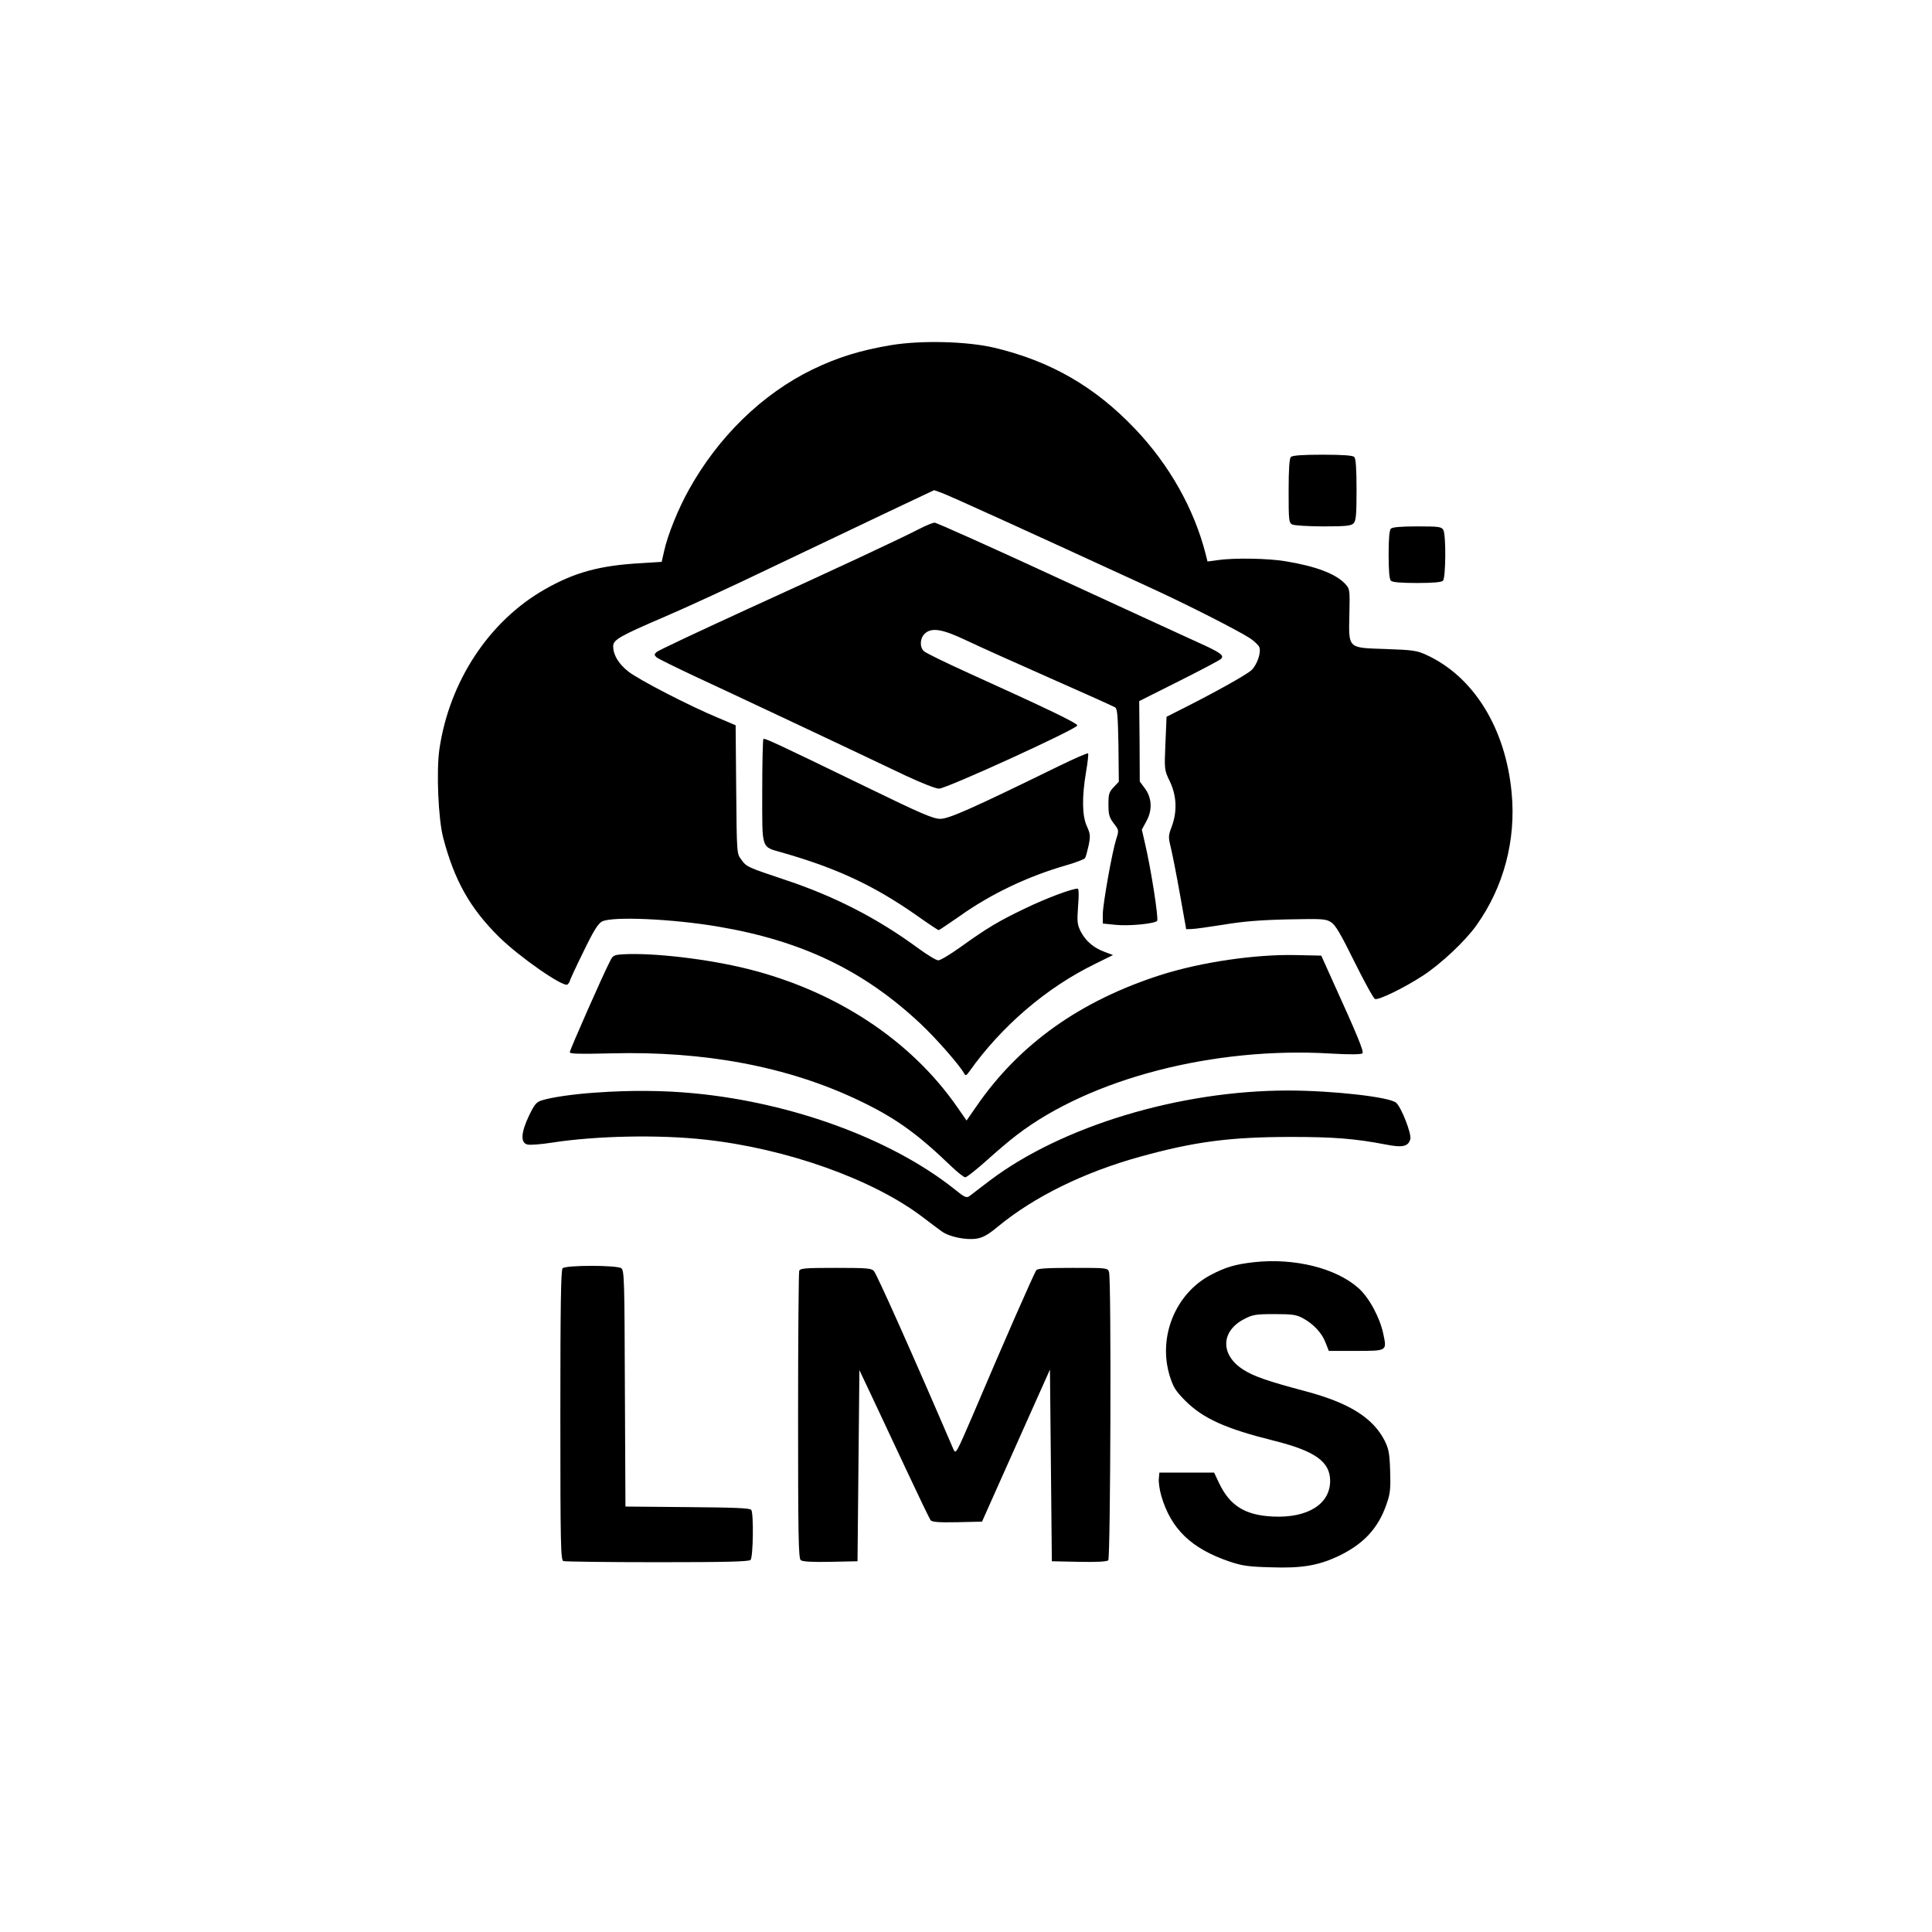
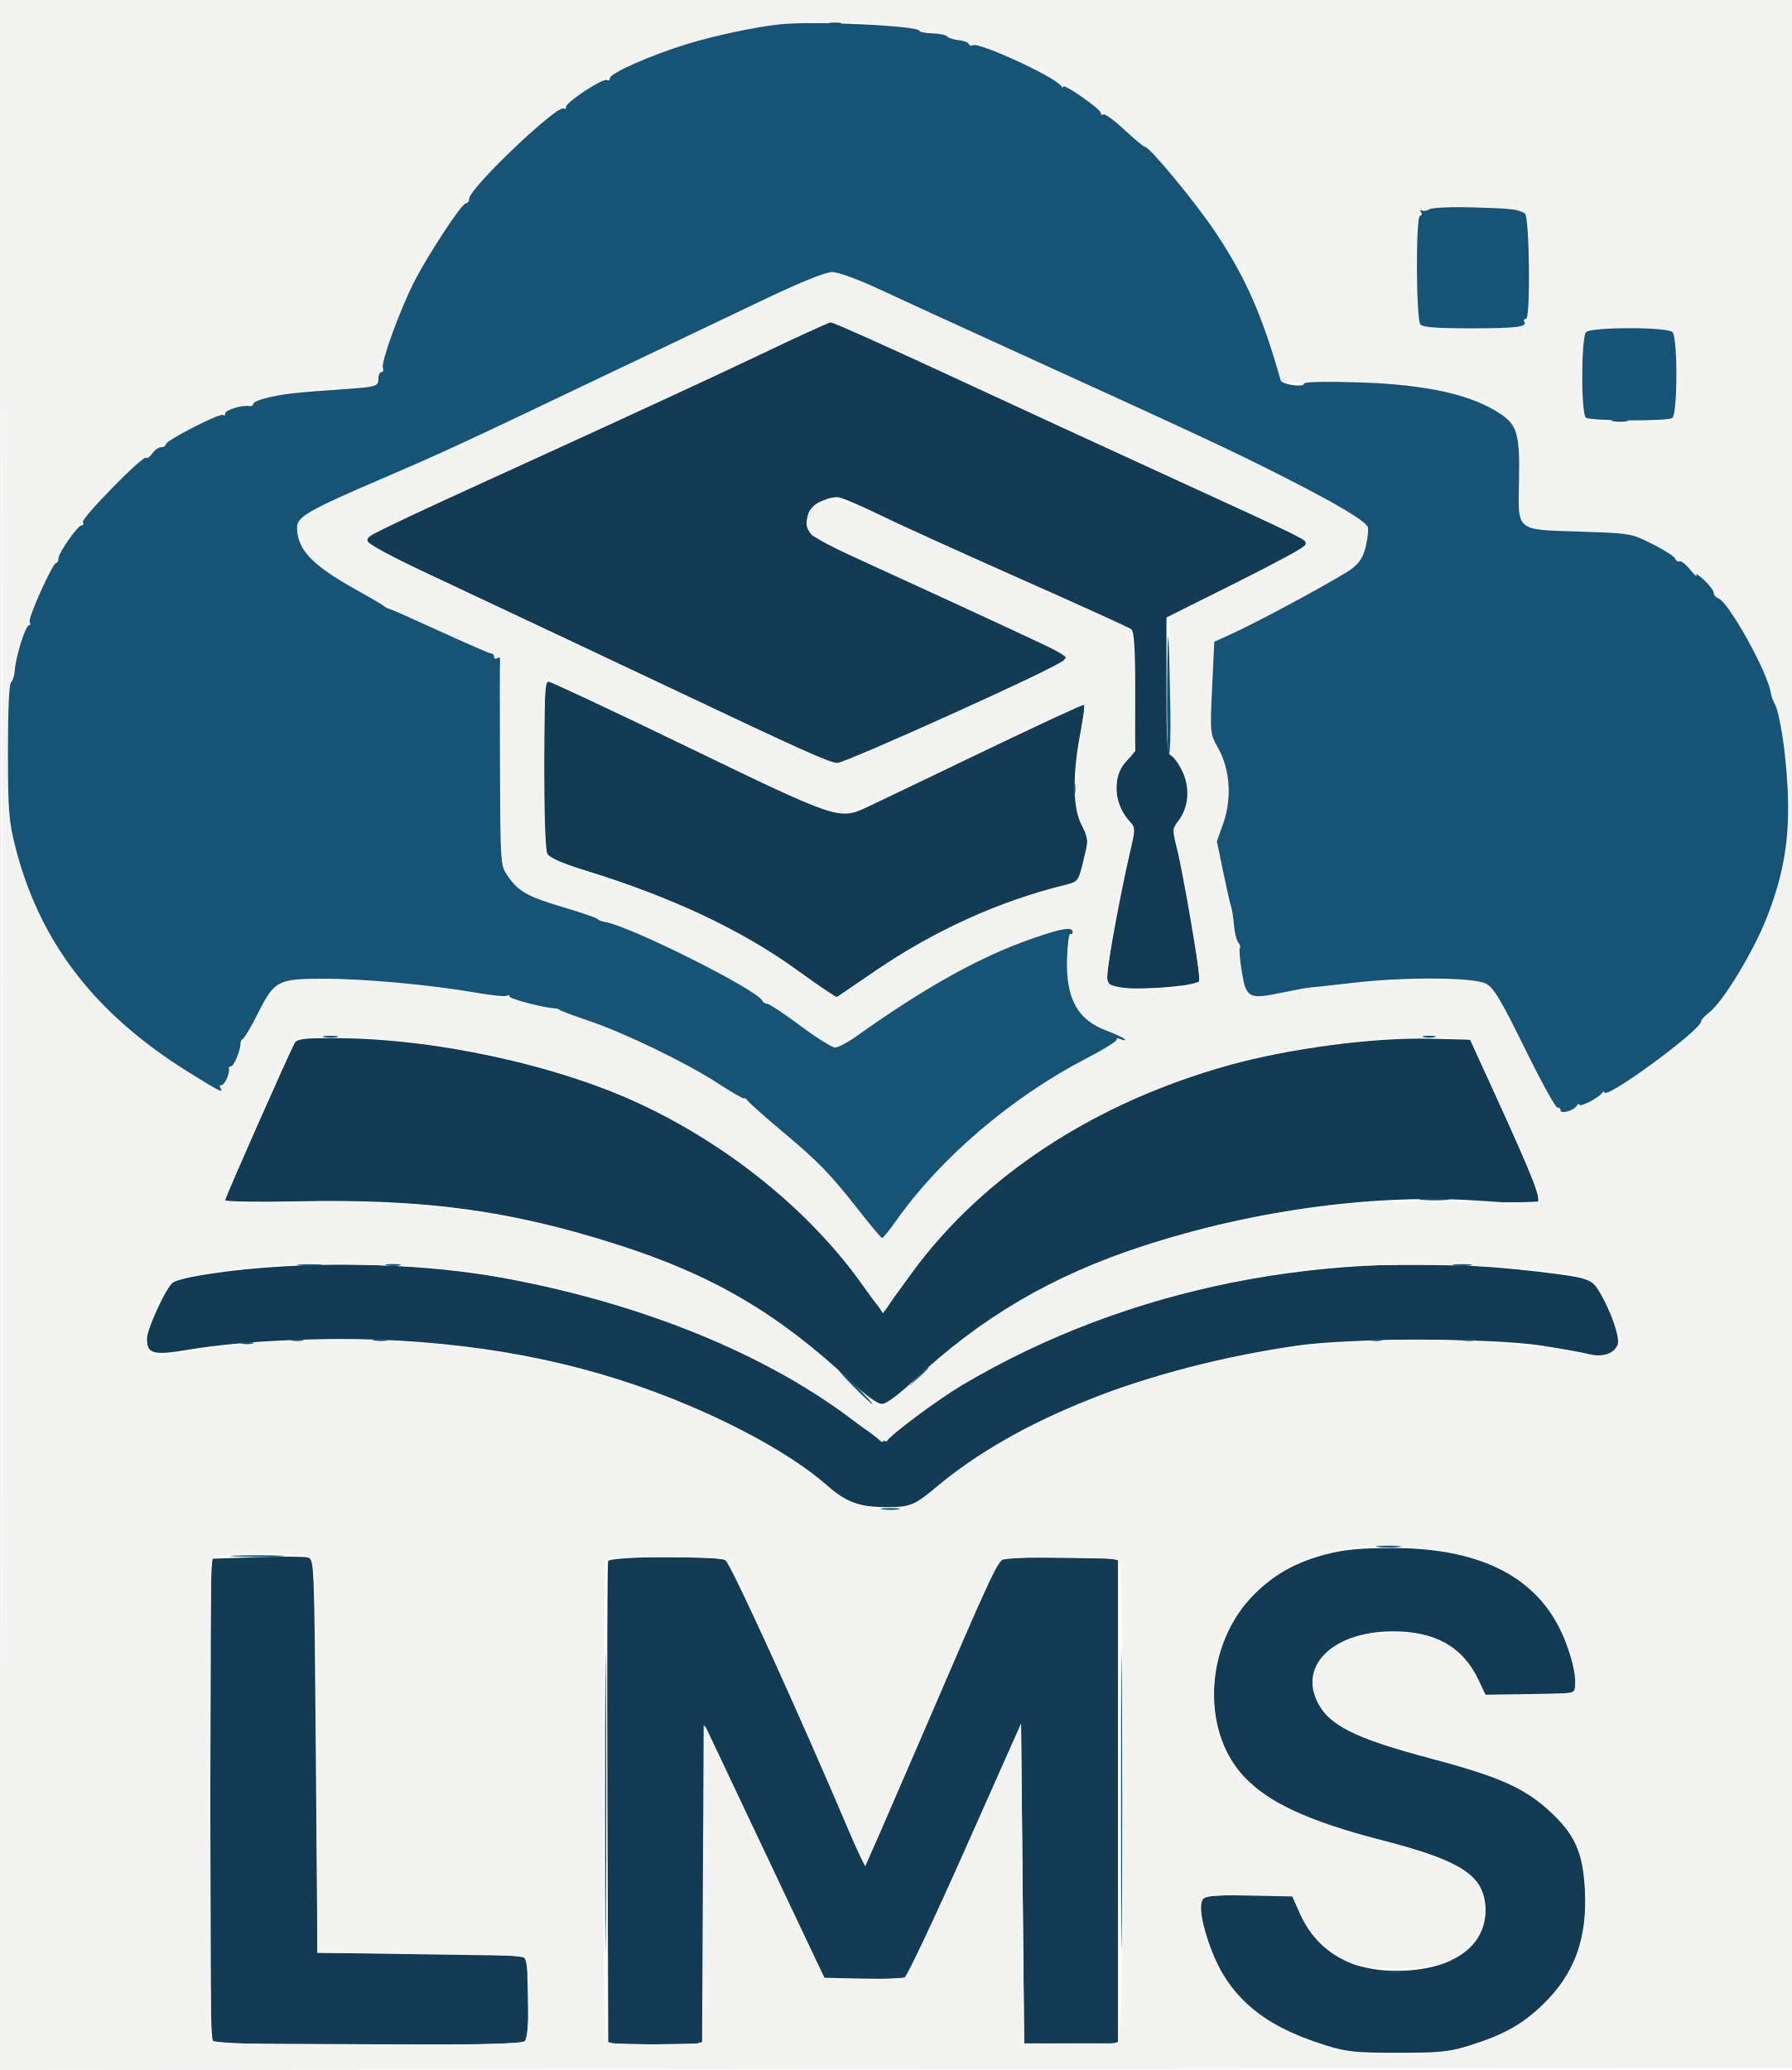
- <svg xmlns="http://www.w3.org/2000/svg" version="1.0" width="256pt" height="256pt" viewBox="0 0 1024 1024" preserveAspectRatio="xMidYMid meet">
-   <g transform="translate(0,1024) scale(0.1,-0.1)" fill="#000000" stroke="none">
-     <path d="M4725 8411 c-163 -27 -286 -65 -420 -130 -266 -130 -498 -356 -654 -637 -56 -100 -113 -241 -131 -325 l-13 -57 -111 -7 c-217 -12 -352 -49 -509 -139 -295 -168 -505 -487 -558 -846 -17 -117 -6 -372 20 -470 59 -226 142 -374 297 -527 109 -107 341 -268 362 -251 6 6 12 14 12 18 0 5 32 74 72 155 54 112 78 150 99 161 55 28 371 14 614 -27 445 -75 774 -233 1075 -516 82 -77 203 -215 230 -262 8 -14 11 -13 27 9 171 241 409 445 665 570 l97 48 -45 17 c-59 22 -100 58 -126 108 -18 36 -20 51 -14 134 5 57 4 93 -2 93 -31 0 -165 -50 -277 -104 -142 -68 -201 -103 -346 -207 -53 -38 -105 -69 -116 -69 -11 0 -60 30 -109 66 -211 155 -437 272 -698 359 -206 69 -209 70 -237 109 -24 31 -24 32 -27 372 l-3 340 -92 39 c-152 63 -423 203 -477 246 -52 41 -80 88 -80 134 0 34 35 54 275 157 110 47 360 162 555 256 195 93 471 224 613 292 l258 122 42 -15 c36 -13 409 -182 1087 -494 208 -95 483 -235 547 -277 23 -16 45 -37 48 -47 10 -30 -13 -93 -42 -121 -27 -25 -194 -118 -369 -206 l-81 -41 -6 -141 c-6 -140 -6 -141 24 -203 36 -76 39 -160 9 -239 -18 -48 -18 -55 -4 -112 8 -34 30 -144 48 -246 l33 -185 29 1 c16 0 92 11 169 23 99 17 198 25 340 28 184 4 202 3 230 -15 23 -14 52 -64 124 -210 52 -105 101 -194 109 -197 19 -7 156 60 254 124 94 61 225 184 283 266 145 203 211 452 187 703 -32 342 -201 615 -450 730 -52 24 -72 27 -215 32 -206 7 -199 -1 -195 186 3 129 2 133 -22 159 -50 54 -157 94 -315 120 -95 16 -274 19 -363 6 l-52 -7 -10 40 c-61 239 -192 472 -374 663 -213 224 -448 359 -746 430 -145 34 -386 40 -545 14z" />
-     <path d="M6842 7818 c-8 -8 -12 -63 -12 -180 0 -155 1 -168 19 -178 11 -5 84 -10 165 -10 118 0 147 3 160 16 13 13 16 44 16 178 0 113 -4 166 -12 174 -8 8 -60 12 -168 12 -108 0 -160 -4 -168 -12z" />
-     <path d="M4875 7438 c-106 -55 -445 -213 -919 -429 -253 -116 -468 -217 -476 -225 -13 -12 -13 -16 0 -28 8 -7 103 -54 210 -104 179 -83 758 -355 1110 -523 84 -39 159 -69 177 -69 39 0 733 317 733 335 0 12 -153 86 -575 277 -121 55 -228 107 -237 116 -24 20 -23 67 2 92 36 36 93 27 221 -34 63 -30 263 -120 444 -200 182 -80 337 -150 345 -155 12 -7 15 -42 18 -201 l2 -193 -27 -29 c-25 -26 -28 -37 -28 -92 0 -53 4 -68 28 -100 28 -36 28 -37 13 -84 -22 -70 -70 -340 -71 -397 l0 -50 70 -7 c71 -7 203 6 218 21 9 9 -32 273 -63 405 l-18 79 25 46 c32 59 28 124 -10 174 l-26 35 -1 213 -2 213 211 106 c116 58 216 111 223 118 18 18 -2 33 -122 87 -58 26 -392 180 -742 341 -350 162 -645 294 -655 294 -10 -1 -45 -15 -78 -32z" />
-     <path d="M7372 7438 c-8 -8 -12 -53 -12 -138 0 -85 4 -130 12 -138 8 -8 53 -12 138 -12 85 0 130 4 138 12 15 15 17 241 2 269 -10 17 -22 19 -138 19 -86 0 -132 -4 -140 -12z" />
-     <path d="M4046 6323 c-3 -4 -6 -129 -6 -278 0 -315 -8 -291 110 -325 289 -83 484 -175 707 -331 62 -44 115 -79 118 -79 3 0 53 34 111 74 167 119 363 212 569 271 49 14 92 31 96 37 4 6 12 36 19 67 10 50 9 61 -9 101 -26 56 -27 155 -5 287 9 52 14 97 11 100 -3 3 -72 -27 -154 -67 -456 -223 -583 -280 -629 -280 -38 0 -101 27 -397 171 -480 233 -534 258 -541 252z" />
-     <path d="M3302 5182 c-47 -3 -54 -6 -68 -35 -35 -66 -214 -472 -214 -484 0 -9 52 -10 218 -6 497 13 936 -70 1309 -247 194 -92 310 -174 492 -349 35 -34 70 -61 77 -61 8 0 58 40 112 88 53 48 126 110 162 137 391 299 1044 468 1663 431 101 -6 162 -5 168 1 9 9 -23 88 -164 398 l-54 120 -139 3 c-214 4 -492 -37 -704 -103 -432 -137 -758 -368 -987 -702 l-50 -72 -50 72 c-245 353 -641 614 -1108 731 -212 53 -501 87 -663 78z" />
-     <path d="M3157 4449 c-119 -8 -234 -25 -285 -41 -29 -9 -39 -21 -68 -81 -43 -90 -46 -144 -9 -153 14 -4 74 1 132 10 232 36 564 43 808 16 434 -47 894 -211 1158 -413 38 -29 82 -62 99 -74 38 -28 128 -47 184 -38 33 5 60 20 111 62 193 160 459 290 755 372 289 80 477 105 803 105 225 0 337 -9 499 -40 89 -18 121 -11 131 29 7 28 -47 167 -75 192 -34 31 -339 65 -574 65 -574 0 -1199 -189 -1581 -478 -48 -37 -96 -73 -106 -81 -16 -12 -26 -8 -81 37 -334 265 -857 457 -1377 507 -163 16 -344 17 -524 4z" />
-     <path d="M6645 3550 c-97 -11 -149 -26 -227 -67 -187 -98 -281 -327 -219 -533 20 -64 31 -81 84 -135 95 -94 213 -147 465 -210 222 -55 302 -112 302 -214 0 -123 -119 -198 -304 -189 -146 7 -227 57 -284 176 l-27 57 -145 0 -145 0 -3 -33 c-2 -18 4 -58 13 -90 51 -175 158 -279 360 -348 68 -23 101 -28 220 -31 162 -6 250 9 354 57 138 65 217 150 261 281 19 54 21 81 18 174 -3 95 -8 117 -30 161 -63 121 -189 199 -418 260 -196 52 -276 79 -331 115 -122 78 -119 204 6 268 44 23 61 26 160 26 94 0 116 -3 151 -22 55 -30 101 -78 120 -130 l17 -43 144 0 c166 0 164 -1 145 89 -18 87 -75 193 -131 243 -119 107 -342 162 -556 138z" />
-     <path d="M2982 3518 c-9 -9 -12 -196 -12 -779 0 -690 2 -767 16 -773 9 -3 233 -6 498 -6 362 0 485 3 494 12 14 14 17 245 4 265 -6 10 -89 13 -338 15 l-329 3 -3 625 c-2 573 -3 626 -19 638 -23 17 -294 17 -311 0z" />
-     <path d="M4236 3504 c-3 -9 -6 -354 -6 -769 0 -629 2 -754 14 -764 9 -8 60 -11 157 -9 l144 3 5 507 5 506 62 -131 c34 -73 117 -249 184 -392 67 -143 126 -266 132 -273 7 -9 44 -12 141 -10 l131 3 65 146 c36 80 117 261 180 403 l115 257 5 -508 5 -508 144 -3 c92 -2 148 1 155 8 12 12 17 1492 4 1528 -7 22 -10 22 -192 22 -135 0 -186 -3 -193 -12 -11 -13 -175 -387 -338 -771 -85 -197 -89 -206 -101 -180 -216 503 -406 928 -422 946 -13 15 -37 17 -202 17 -162 0 -189 -2 -194 -16z" />
-   </g>
+ <svg xmlns="http://www.w3.org/2000/svg" width="573" height="662" viewBox="0 0 573 662" version="1.1">
+   <path d="M 265.250 7.689 C 266.212 7.941, 267.788 7.941, 268.750 7.689 C 269.712 7.438, 268.925 7.232, 267 7.232 C 265.075 7.232, 264.288 7.438, 265.250 7.689 M 243.500 113.206 C 231.950 118.737, 200.450 133.318, 173.500 145.610 C 115.904 171.878, 117.500 171.099, 117.500 172.954 C 117.500 173.856, 124.674 177.771, 136.500 183.324 C 159.884 194.303, 203.029 214.636, 216.500 221.025 C 255.830 239.681, 265.463 244, 267.738 244 C 270.416 244, 337.398 213.742, 339.940 211.384 C 340.733 210.649, 341.183 209.856, 340.940 209.621 C 340.470 209.165, 309.857 194.951, 278.232 180.505 C 257.750 171.149, 256.912 170.469, 258.427 164.434 C 259.082 161.826, 263.967 159, 267.820 159 C 268.856 159, 274.608 161.405, 280.602 164.344 C 286.596 167.283, 307.025 176.570, 326 184.982 C 344.975 193.393, 361.063 200.718, 361.750 201.260 C 362.673 201.987, 363 207.288, 363 221.500 C 363 237.756, 362.756 240.958, 361.434 242.055 C 355.636 246.867, 355.528 256.407, 361.200 262.645 C 363.135 264.772, 363.134 264.862, 361.095 273.645 C 358.314 285.626, 354 309.089, 354 312.235 C 354 313.714, 354.715 315.060, 355.700 315.438 C 359.742 316.990, 381.670 315.663, 383.582 313.752 C 384.139 313.195, 378.386 279.449, 376.359 271.378 C 374.833 265.302, 374.849 265.008, 376.840 262.477 C 380.127 258.298, 380.620 251.911, 378.062 246.628 C 376.877 244.181, 375.254 241.928, 374.454 241.621 C 373.244 241.156, 373 237.413, 373 219.271 L 373 197.479 395.500 186.243 C 407.875 180.062, 418 174.564, 418 174.023 C 418 172.711, 416.043 171.752, 375.500 153.199 C 356.250 144.389, 323.923 129.491, 303.663 120.091 C 283.402 110.691, 266.302 103.034, 265.663 103.075 C 265.023 103.116, 255.050 107.675, 243.500 113.206 M 515.750 134.706 C 516.987 134.944, 519.013 134.944, 520.250 134.706 C 521.487 134.467, 520.475 134.272, 518 134.272 C 515.525 134.272, 514.513 134.467, 515.750 134.706 M 174 244.566 C 174 260.713, 174.400 271.879, 175.020 273.038 C 175.714 274.334, 179.791 276.103, 187.770 278.568 C 214.675 286.882, 237.029 297.389, 254.309 309.843 C 258.625 312.954, 263.368 316.268, 264.848 317.207 L 267.538 318.915 280.019 310.404 C 298.935 297.506, 319.653 288.139, 340.645 282.995 C 344.756 281.988, 344.803 281.923, 346.474 275.106 C 348.144 268.292, 348.139 268.193, 345.871 263.866 C 343.048 258.479, 342.890 248.038, 345.428 234.637 C 346.352 229.762, 346.926 225.593, 346.705 225.371 C 346.483 225.150, 331.497 232.094, 313.401 240.801 C 295.306 249.509, 278.857 257.391, 276.849 258.317 C 268.391 262.216, 267.319 261.850, 220.119 239 C 196.261 227.450, 176.124 218, 175.370 218 C 174.244 218, 174 222.735, 174 244.566 M 94.140 333.750 C 92.050 337.683, 72 383.022, 72 383.817 C 72 384.290, 82.333 384.463, 94.961 384.203 C 135.880 383.360, 163.101 387.042, 197.633 398.090 C 227.926 407.781, 248.886 420.091, 272.144 441.849 C 276.866 446.266, 280.636 449, 282.005 449 C 283.390 449, 287.249 446.152, 292.295 441.404 C 313.585 421.377, 336.510 407.925, 365.373 398.524 C 401.384 386.794, 440.564 381.595, 474.213 384.082 C 482.855 384.720, 490.604 384.982, 491.432 384.664 C 493.158 384.002, 490.643 377.510, 477.617 349 L 470.079 332.500 457.289 332.188 C 439.155 331.746, 412.328 335.280, 393 340.655 C 350.205 352.557, 314.563 375.837, 291.832 406.733 C 287.799 412.214, 284.031 417.507, 283.457 418.495 C 282.556 420.046, 281.479 418.971, 275.545 410.600 C 259.207 387.552, 233.307 366.476, 205 353.194 C 177.901 340.480, 138.625 332.005, 106.785 332.001 C 96.649 332, 94.945 332.236, 94.140 333.750 M 91 404.972 C 74.822 405.843, 57.401 408.424, 55.157 410.282 C 52.930 412.125, 47 425.079, 47 428.099 C 47 433.022, 48.952 433.541, 60.311 431.640 C 78.172 428.650, 105.530 427.481, 127.744 428.758 C 164.552 430.875, 196.548 438.508, 227 452.436 C 242.587 459.565, 256.033 467.661, 264.257 474.866 C 270.740 480.546, 274.691 481.986, 283.816 481.994 C 290.970 482.001, 292.503 481.366, 299.500 475.495 C 325.651 453.556, 367.014 437.336, 414.572 430.372 C 431.742 427.857, 476.882 427.840, 493 430.342 C 499.325 431.324, 506.150 432.556, 508.167 433.080 C 512.544 434.217, 516.568 432.760, 517.354 429.753 C 517.936 427.528, 515.191 419.607, 511.744 413.569 C 509.090 408.920, 508.203 408.621, 491.089 406.600 C 425.064 398.805, 360.812 411.522, 307.829 442.871 C 299.962 447.526, 284.917 458.708, 283.554 460.912 C 283.202 461.482, 278.451 458.522, 272.703 454.154 C 245.233 433.278, 206.488 417.361, 163 409.086 C 141.582 405.011, 116.692 403.589, 91 404.972 M 424.191 497.025 C 414.535 499.555, 407.661 503.354, 401.209 509.726 C 385.514 525.227, 383.735 552.632, 397.438 567.800 C 405.125 576.308, 418.266 582.426, 441.959 588.527 C 467.952 595.220, 475 600.024, 475 611.049 C 475 622.552, 464.365 629.991, 447.500 630.285 C 432.044 630.554, 421.064 624.181, 415.568 611.750 L 413.025 606 400.094 606 C 392.982 606, 386.452 606.273, 385.582 606.607 C 383.285 607.488, 383.591 612.598, 386.445 621.034 C 392.238 638.159, 402.857 647.522, 424 654.149 C 430.521 656.193, 433.523 656.500, 447 656.500 C 460.474 656.500, 463.477 656.193, 469.975 654.153 C 480.716 650.780, 486.613 647.511, 493.078 641.344 C 503.398 631.501, 507.611 620.154, 506.801 604.386 C 506.188 592.451, 503.640 586.734, 495.622 579.310 C 487.553 571.837, 479.397 568.198, 457.982 562.514 C 432.668 555.796, 424.487 551.616, 420.935 543.586 C 415.802 531.983, 426.926 521.875, 445 521.719 C 458.832 521.599, 467.776 526.610, 472.797 537.292 L 475.010 542 488.255 541.985 C 495.540 541.976, 502.148 541.559, 502.940 541.058 C 505.040 539.730, 502.901 529.272, 498.845 521.033 C 490.244 503.562, 472.223 494.938, 444.560 495.055 C 435.051 495.095, 429.512 495.631, 424.191 497.025 M 82 498 L 67.500 498.500 67.244 574.890 C 67.057 630.493, 67.295 651.650, 68.116 652.640 C 69.672 654.515, 165.931 654.669, 167.800 652.800 C 169.573 651.027, 169.454 627.621, 167.664 626.137 C 166.763 625.388, 155.799 624.942, 133.914 624.764 L 101.500 624.500 101 561.614 C 100.509 499.821, 100.465 498.718, 98.500 498.114 C 97.400 497.776, 89.975 497.725, 82 498 M 194.460 499.250 C 194.198 499.938, 194.099 534.925, 194.241 577 L 194.500 653.500 207.500 653.788 C 214.650 653.947, 221.508 653.827, 222.741 653.522 L 224.982 652.966 225.241 602.462 L 225.500 551.957 237.451 577.229 C 244.023 591.128, 252.655 609.362, 256.631 617.750 L 263.861 633 275.849 633 C 282.442 633, 288.457 632.762, 289.215 632.471 C 289.973 632.180, 298.673 613.776, 308.547 591.574 L 326.500 551.205 327 602.353 L 327.500 653.500 342.500 653.500 L 357.500 653.500 357.500 576 L 357.500 498.500 340.500 498.215 C 331.150 498.058, 322.556 498.162, 321.402 498.446 C 319.014 499.033, 318.274 500.619, 293.426 558.349 C 284.467 579.165, 276.950 596.383, 276.724 596.610 C 276.497 596.837, 274.163 591.955, 271.538 585.761 C 255.578 548.110, 233.562 499.836, 231.958 498.978 C 229.116 497.457, 195.050 497.704, 194.460 499.250" stroke="none" fill="#143b54" fill-rule="evenodd" />
+   <path d="M 0 331.002 L 0 662.003 286.750 661.752 L 573.500 661.500 573.751 330.750 L 574.003 -0 287.001 -0 L 0 0 0 331.002 M 0.494 331.500 C 0.494 513.550, 0.609 587.876, 0.750 496.669 C 0.891 405.462, 0.891 256.512, 0.750 165.669 C 0.609 74.826, 0.494 149.450, 0.494 331.500 M 249.500 7.689 C 231.339 10.045, 211.799 15.719, 198.598 22.469 C 164.589 39.858, 135.667 74.250, 124.031 111.137 C 122.233 116.836, 120.605 122.063, 120.413 122.750 C 120.197 123.519, 118.223 124.016, 115.281 124.041 C 94.979 124.216, 79.854 127.612, 63.895 135.579 C 33.621 150.692, 12.948 178.372, 3.832 216 C 2.945 219.661, 2.507 228.186, 2.522 241.500 C 2.542 258.911, 2.837 262.661, 4.806 270.471 C 10.960 294.884, 23.972 315.145, 43.981 331.470 C 50.130 336.486, 69.944 349.420, 70.517 348.791 C 70.662 348.631, 74.128 341.507, 78.217 332.959 C 87.879 312.764, 87.580 313, 103.528 313 C 123.883 313, 150.734 316.374, 171.755 321.572 C 213.134 331.806, 252.336 357.180, 276.650 389.468 C 279.318 393.010, 281.749 395.929, 282.053 395.954 C 282.357 395.979, 284.433 393.413, 286.665 390.250 C 301.128 369.761, 324.211 350.285, 348.848 337.784 C 359.875 332.189, 360.116 331.996, 357.348 330.986 C 350.293 328.411, 348.816 327.555, 346.101 324.463 C 341.870 319.643, 340.645 314.982, 341.453 306.777 C 341.832 302.937, 342.383 299.166, 342.678 298.398 C 343.516 296.214, 340.096 296.675, 330.330 300.063 C 313.505 305.898, 296.104 315.561, 273.641 331.543 C 270.968 333.444, 267.988 335, 267.019 335 C 266.049 335, 261.349 332.087, 256.574 328.527 C 233.403 311.252, 205.156 297.326, 176.189 288.896 C 172.168 287.726, 167.539 285.642, 165.903 284.265 C 160.031 279.324, 160 279.108, 160 243.296 L 160 210.493 148.750 205.602 C 133.371 198.917, 109.511 186.639, 103.782 182.465 C 98.038 178.280, 95.984 175.299, 95.293 170.149 C 94.786 166.371, 94.934 166.123, 99.159 163.647 C 101.575 162.231, 111.865 157.497, 122.026 153.128 C 142.267 144.423, 146.154 142.622, 194.500 119.555 C 212.650 110.896, 235.445 100.028, 245.155 95.405 C 256.182 90.155, 264.042 87, 266.094 87 C 267.970 87, 274.334 89.311, 280.939 92.391 C 287.297 95.356, 305.550 103.730, 321.500 110.999 C 384.374 139.655, 393.095 143.721, 409.612 152.080 C 427.180 160.972, 436.624 166.578, 437.388 168.568 C 437.627 169.190, 437.373 171.804, 436.824 174.376 C 436.094 177.800, 434.934 179.766, 432.494 181.712 C 429.130 184.396, 402.840 198.657, 393.393 202.922 L 388.286 205.227 387.602 219.914 C 386.920 234.567, 386.924 234.613, 389.600 239.399 C 393.363 246.132, 393.954 255.405, 391.130 263.399 C 389.377 268.363, 389.216 269.970, 390.112 273.532 C 390.699 275.860, 392.848 286.930, 394.889 298.133 L 398.599 318.500 402.050 318.419 C 403.947 318.375, 411.800 317.329, 419.500 316.096 C 428.567 314.644, 440.209 313.657, 452.542 313.294 C 469.241 312.802, 471.989 312.943, 474.880 314.438 C 477.710 315.901, 479.501 318.845, 487.551 335.261 C 492.707 345.776, 497.682 354.802, 498.606 355.319 C 500.871 356.587, 518.733 347.552, 528.973 339.960 C 550.839 323.748, 566.073 299.724, 570.467 274.529 C 578.101 230.755, 555.805 182.699, 522.715 171.604 C 519.241 170.439, 514.136 170, 504.076 170 C 485.071 170, 485.420 170.307, 485.737 153.827 C 485.867 147.047, 485.511 140.085, 484.945 138.357 C 483.160 132.908, 474.894 128.586, 458 124.271 C 453.074 123.013, 446.442 122.579, 430.616 122.477 L 409.733 122.342 407.314 113.921 C 395.456 72.642, 362.548 35.427, 322.896 18.456 C 304.810 10.714, 285.375 6.921, 265 7.156 C 258.125 7.235, 251.150 7.475, 249.500 7.689 M 456.500 66.686 C 455.400 66.986, 454.169 67.742, 453.765 68.366 C 452.467 70.370, 452.861 102.461, 454.200 103.800 C 455.028 104.628, 460.117 105, 470.629 105 C 483.139 105, 486.138 104.720, 487.429 103.429 C 489.823 101.035, 489.752 69.870, 487.348 67.872 C 486.153 66.880, 481.935 66.450, 472.098 66.320 C 464.619 66.221, 457.600 66.386, 456.500 66.686 M 258.500 105.711 C 250.010 110.156, 217.617 125.273, 167.500 148.179 C 141.100 160.245, 118.841 170.766, 118.036 171.558 C 116.750 172.824, 116.750 173.169, 118.036 174.383 C 118.841 175.143, 136.825 183.876, 158 193.789 C 179.175 203.702, 211.800 219.089, 230.500 227.981 C 249.224 236.885, 265.848 244.191, 267.500 244.242 C 271.188 244.355, 341 212.334, 341 210.529 C 341 209.171, 326.594 202.158, 287.500 184.484 C 273.200 178.019, 260.712 172.046, 259.750 171.210 C 257.405 169.174, 257.533 164.467, 260 162 C 263.635 158.365, 269.234 159.306, 283.099 165.879 C 289.920 169.113, 309.900 178.118, 327.500 185.891 C 345.100 193.665, 360.175 200.405, 361 200.870 C 362.237 201.567, 362.548 205.095, 362.772 220.951 L 363.044 240.186 360.022 243.628 C 357.516 246.482, 357 247.928, 357 252.101 C 357 257.363, 357.989 260.112, 361.126 263.565 C 362.891 265.509, 362.911 265.937, 361.467 270.798 C 358.814 279.732, 353.266 312.398, 354.113 314.099 C 355.679 317.245, 380.185 317.178, 383.373 314.019 C 384.270 313.131, 379.139 280.943, 376.530 271.094 C 375.138 265.838, 375.170 265.566, 377.672 261.297 C 380.998 255.621, 380.604 248.792, 376.651 243.609 L 374 240.133 374.001 218.817 L 374.003 197.500 395.751 186.500 C 409.509 179.542, 417.500 174.950, 417.500 174.002 C 417.500 172.091, 419.215 172.937, 361.500 146.381 C 334.550 133.980, 302.327 119.147, 289.893 113.417 C 277.459 107.688, 266.434 103.021, 265.393 103.047 C 264.352 103.072, 261.250 104.271, 258.500 105.711 M 507.200 106.200 C 505.537 107.863, 505.537 132.137, 507.200 133.800 C 508.863 135.463, 533.137 135.463, 534.800 133.800 C 535.606 132.994, 536 128.467, 536 120 C 536 111.533, 535.606 107.006, 534.800 106.200 C 533.137 104.537, 508.863 104.537, 507.200 106.200 M 174.607 217.727 C 174.273 218.060, 174 230.564, 174 245.512 C 174 270.156, 174.163 272.830, 175.750 274.195 C 176.713 275.023, 184.194 277.826, 192.376 280.423 C 221.572 289.692, 238.880 298.495, 262.809 316.247 C 266.806 319.211, 267.286 319.337, 269.414 317.972 C 270.676 317.162, 276.612 313.171, 282.604 309.102 C 299.506 297.625, 324.899 286.340, 340.277 283.472 C 344.520 282.680, 345.214 281.721, 346.976 274.215 C 348.099 269.430, 348.017 268.467, 346.108 264.030 C 343.501 257.969, 343.359 249.438, 345.637 235.764 C 346.537 230.361, 346.989 225.655, 346.641 225.308 C 346.294 224.960, 334.409 230.336, 320.232 237.253 C 276.361 258.660, 272.485 260.304, 267.144 259.772 C 263.740 259.432, 252.225 254.306, 224 240.562 C 177.849 218.089, 175.384 216.950, 174.607 217.727 M 98.438 331.708 L 94.375 332.097 83.179 357.298 C 77.020 371.159, 71.986 383.057, 71.991 383.738 C 71.998 384.702, 76.698 384.838, 93.250 384.354 C 143.896 382.875, 189.059 391.647, 227.500 410.432 C 243.461 418.231, 254.939 426.314, 269.101 439.729 C 275.065 445.378, 280.693 450, 281.608 450 C 282.522 450, 287.073 446.513, 291.720 442.250 C 322.254 414.245, 351.796 399.802, 398.500 390.048 C 422.360 385.065, 438.997 383.684, 467.215 384.344 C 480.808 384.662, 492.170 384.533, 492.464 384.058 C 493.061 383.092, 487.592 370.003, 477.190 347.500 L 470.256 332.500 464.378 331.891 C 457.079 331.134, 436.094 332.393, 421.500 334.462 C 364.014 342.612, 314.541 371.548, 286.820 413.235 L 282.341 419.971 276.420 411.244 C 269.994 401.772, 252.104 383.093, 242.500 375.829 C 210.007 351.249, 173.812 337.560, 129.500 333.091 C 116.650 331.795, 103.598 331.214, 98.438 331.708 M 83.500 405.028 C 70.837 406.150, 60.363 407.872, 56.462 409.473 C 54.109 410.440, 52.687 412.322, 50.146 417.833 C 48.343 421.746, 46.827 426.376, 46.777 428.122 C 46.674 431.778, 49.389 434.367, 52.508 433.586 C 59.575 431.816, 74.924 429.923, 90 428.961 C 141.557 425.672, 193.040 435.487, 235.392 456.680 C 246.721 462.349, 259.566 470.637, 265.499 476.106 C 268.850 479.194, 271.490 480.613, 275.756 481.617 C 287.193 484.309, 290.928 483.278, 300.993 474.652 C 312.884 464.461, 339.271 450.310, 358.410 443.861 C 406.858 427.536, 456.129 424.201, 510.137 433.593 C 513.044 434.098, 514.200 433.800, 515.887 432.113 C 517.049 430.951, 518 429.156, 518 428.125 C 518 424.851, 511.195 411.173, 508.801 409.634 C 504.114 406.621, 482.123 404.603, 453.500 404.559 C 424.540 404.515, 418.335 405.090, 393.618 410.106 C 374.450 413.997, 356.787 419.451, 338.928 426.996 C 317.661 435.980, 303.732 444.076, 287.552 456.858 L 282.035 461.216 277.268 457.284 C 248.365 433.447, 200.946 414.357, 152.270 406.962 C 136.517 404.569, 100.209 403.548, 83.500 405.028 M 432.470 494.982 C 418.634 496.929, 407.360 502.469, 399.543 511.164 C 391.065 520.593, 387.396 531.835, 388.262 545.726 C 388.915 556.183, 391.953 562.774, 399.344 569.764 C 408.058 578.006, 418.067 582.425, 443 589.043 C 460.509 593.689, 469.037 597.689, 472.592 602.920 C 476.845 609.179, 475.290 618.054, 469.015 623.334 C 463.014 628.384, 459.464 629.368, 447 629.437 C 437.314 629.490, 434.779 629.167, 430.930 627.386 C 424.976 624.632, 419.414 618.858, 416.107 612 L 413.455 606.500 399.486 606.220 C 383.341 605.897, 382.731 606.178, 384.068 613.334 C 388.067 634.741, 402.519 648.962, 426.410 655.001 C 437.305 657.754, 456.631 657.780, 467.287 655.055 C 493.348 648.389, 507.171 631.920, 507.202 607.500 C 507.220 592.625, 502.546 583.180, 491.242 575.251 C 483.710 569.967, 476.059 566.986, 457.252 562.008 C 439.297 557.256, 432.995 554.905, 427.625 550.956 C 422.265 547.014, 420.014 543.305, 420.007 538.398 C 419.991 528.860, 428.689 522.867, 443.500 522.210 C 450.940 521.880, 453.491 522.184, 458.218 523.965 C 464.636 526.384, 471.114 532.786, 473.036 538.611 L 474.172 542.052 488.836 541.776 L 503.500 541.500 503.803 537.875 C 504.194 533.194, 500.784 523.130, 496.581 516.559 C 490.331 506.789, 481.034 500.693, 466.888 497.091 C 457.951 494.815, 441.029 493.778, 432.470 494.982 M 68.116 498.360 C 67.295 499.350, 67.057 520.637, 67.244 576.610 L 67.500 653.500 116.886 653.760 C 153.101 653.950, 166.643 653.711, 167.664 652.864 C 168.751 651.961, 168.995 648.841, 168.778 638.604 L 168.500 625.500 135 625 L 101.500 624.500 101.242 562.093 C 101.060 518.023, 100.657 499.292, 99.870 498.343 C 98.255 496.397, 69.733 496.412, 68.116 498.360 M 193.607 499.582 C 193.273 500.452, 193 535.047, 193 576.459 C 193 639.426, 193.227 651.944, 194.386 652.906 C 195.326 653.686, 200.397 653.967, 210.136 653.778 L 224.500 653.500 224.759 602.507 L 225.019 551.513 241.483 586.507 C 250.538 605.753, 259.196 623.975, 260.723 627 L 263.500 632.500 276.419 632.781 C 283.524 632.936, 289.748 632.652, 290.250 632.150 C 291.012 631.388, 311.912 585.219, 323.293 559.156 L 326.500 551.811 327 602.656 L 327.500 653.500 341.864 653.778 C 351.603 653.967, 356.674 653.686, 357.614 652.906 C 359.519 651.324, 359.701 501.101, 357.800 499.200 C 356.065 497.465, 320.648 497.511, 319.214 499.250 C 318.282 500.380, 295.478 552.421, 282.007 584.160 L 276.634 596.819 265.453 571.160 C 243.160 520, 233.916 499.565, 232.720 498.806 C 232.049 498.379, 223.111 498.024, 212.857 498.015 C 196.770 498.002, 194.131 498.217, 193.607 499.582" stroke="none" fill="#f3f3f2" fill-rule="evenodd" />
+   <path d="M 249.500 7.766 C 241.728 8.575, 228.593 11.359, 219.723 14.078 C 208.126 17.633, 195 23.433, 195 25.002 C 195 25.616, 194.607 25.875, 194.126 25.578 C 192.946 24.849, 181 32.645, 181 34.145 C 181 34.799, 180.716 35.050, 180.370 34.703 C 178.630 32.964, 150 60.218, 150 63.613 C 150 64.376, 149.542 65, 148.982 65 C 147.644 65, 136.749 81.607, 132.275 90.466 C 127.741 99.444, 121.766 115.947, 122.426 117.668 C 122.707 118.400, 122.501 119, 121.969 119 C 121.436 119, 121 119.914, 121 121.031 C 121 123.546, 120.410 123.736, 110.500 124.415 C 95.345 125.453, 91.484 125.867, 86.250 127.015 C 83.363 127.648, 81 128.598, 81 129.127 C 81 129.655, 80.438 129.983, 79.750 129.855 C 77.500 129.437, 72 131.133, 72 132.246 C 72 132.844, 71.712 133.045, 71.359 132.692 C 70.552 131.886, 53 140.881, 53 142.101 C 53 142.596, 52.351 143, 51.557 143 C 50.763 143, 49.485 143.897, 48.717 144.994 C 47.949 146.090, 47.050 146.717, 46.719 146.386 C 45.802 145.469, 25.801 165.870, 26.504 167.006 C 26.842 167.553, 26.663 168, 26.107 168 C 24.847 168, 18.667 176.865, 18.667 178.672 C 18.667 179.403, 18.366 180, 17.999 180 C 16.832 180, 8.795 197.859, 9.471 198.952 C 9.827 199.529, 9.713 200, 9.217 200 C 8.154 200, 4.977 210.188, 4.696 214.500 C 4.588 216.150, 4.056 217.817, 3.514 218.205 C 2.919 218.630, 2.533 227.343, 2.540 240.205 C 2.550 258.971, 2.820 262.565, 4.809 270.471 C 12.520 301.106, 30.166 324.133, 60.310 342.894 C 70.320 349.124, 71.587 349.759, 70.500 348 C 70.160 347.450, 70.328 347, 70.874 347 C 71.868 347, 73.570 343.157, 73.198 341.750 C 73.089 341.338, 73.415 341, 73.922 341 C 74.815 341, 77.073 335.415, 76.910 333.612 C 76.865 333.123, 77.260 332.448, 77.787 332.112 C 78.314 331.775, 80.360 328.284, 82.333 324.354 C 87.752 313.560, 88.797 313, 103.528 313 C 116.610 313, 137.885 314.957, 152.318 317.488 C 157.168 318.338, 161.555 318.775, 162.068 318.458 C 162.581 318.141, 163 318.276, 163 318.758 C 163 319.496, 174.387 322.420, 177.500 322.480 C 178.050 322.491, 178.725 322.725, 179 323 C 179.275 323.275, 183.325 324.789, 188 326.364 C 199.702 330.307, 219.375 339.815, 229.537 346.439 C 234.192 349.473, 238 351.654, 238 351.286 C 238 350.919, 238.563 351.325, 239.250 352.189 C 239.938 353.053, 244.895 357.439, 250.266 361.936 C 261.719 371.524, 265.532 375.462, 274.705 387.181 C 278.442 391.956, 281.749 395.893, 282.053 395.931 C 282.357 395.969, 284.433 393.413, 286.665 390.250 C 300.786 370.245, 323.635 350.779, 347.468 338.447 C 353.139 335.513, 357.491 332.790, 357.140 332.397 C 356.788 332.003, 357.400 332.005, 358.500 332.400 C 359.701 332.831, 360.101 332.761, 359.500 332.225 C 358.950 331.733, 356.439 330.573, 353.920 329.648 C 344.568 326.211, 340.774 319.315, 341.213 306.552 C 341.371 301.967, 341.837 298.418, 342.250 298.667 C 342.663 298.915, 343 298.641, 343 298.059 C 343 296.306, 339.620 296.840, 330.330 300.063 C 313.505 305.898, 296.104 315.561, 273.641 331.543 C 270.968 333.444, 267.991 335, 267.026 335 C 266.060 335, 261.046 331.854, 255.885 328.008 C 250.723 324.162, 245.975 321.012, 245.333 321.008 C 244.692 321.004, 244.017 320.606, 243.833 320.125 C 242.540 316.731, 201.828 296.299, 193.450 294.840 C 192.377 294.653, 191.275 294.214, 191 293.863 C 190.725 293.513, 185.775 291.821, 180 290.104 C 168.592 286.711, 165.685 285.057, 162.250 280.010 C 160.037 276.758, 159.998 276.170, 159.882 244.102 C 159.816 226.171, 159.828 211.129, 159.906 210.676 C 159.985 210.222, 159.588 210.136, 159.025 210.485 C 158.461 210.833, 158 210.641, 158 210.059 C 158 209.477, 157.590 209, 157.088 209 C 156.587 209, 149.274 205.828, 140.838 201.952 C 132.402 198.076, 125.050 194.813, 124.500 194.702 C 123.950 194.591, 123.275 194.251, 123 193.946 C 122.725 193.641, 118.578 191.207, 113.784 188.536 C 99.634 180.653, 95 175.728, 95 168.574 C 95 165.282, 98.758 163.134, 122.026 153.128 C 142.267 144.423, 146.154 142.622, 194.500 119.555 C 212.650 110.896, 235.445 100.028, 245.155 95.405 C 256.182 90.155, 264.042 87, 266.094 87 C 267.970 87, 274.334 89.311, 280.939 92.391 C 287.297 95.356, 305.550 103.730, 321.500 110.999 C 384.374 139.655, 393.095 143.721, 409.612 152.080 C 427.180 160.972, 436.624 166.578, 437.388 168.568 C 437.627 169.190, 437.373 171.804, 436.824 174.376 C 436.094 177.800, 434.934 179.766, 432.494 181.712 C 429.130 184.396, 402.840 198.657, 393.393 202.922 L 388.286 205.227 387.602 219.914 C 386.920 234.567, 386.924 234.613, 389.600 239.399 C 393.341 246.093, 393.953 255.410, 391.169 263.290 L 389.123 269.080 391.136 278.790 C 392.243 284.130, 393.386 289.175, 393.676 290 C 393.966 290.825, 394.373 293.467, 394.581 295.872 C 394.788 298.277, 395.413 300.793, 395.970 301.464 C 396.527 302.135, 396.747 302.919, 396.460 303.207 C 396.172 303.495, 396.461 306.907, 397.102 310.790 C 398.506 319.289, 399.251 319.670, 410.094 317.429 C 414.167 316.587, 418.175 315.861, 419 315.816 C 419.825 315.771, 425.900 315.106, 432.500 314.338 C 449.224 312.390, 471.150 312.509, 475.132 314.568 C 477.641 315.866, 479.832 319.509, 487.609 335.321 C 492.797 345.870, 497.482 354.388, 498.021 354.250 C 498.559 354.113, 499 354.480, 499 355.067 C 499 356.375, 503.181 355.215, 504.235 353.615 C 504.639 353.002, 504.976 352.849, 504.985 353.276 C 505.004 354.257, 511.249 351.100, 512.235 349.610 C 512.639 349, 512.976 348.856, 512.985 349.292 C 513.040 352.132, 544 329.436, 544 326.556 C 544 326.133, 545.202 324.843, 546.670 323.687 C 551.071 320.226, 560.774 304.183, 564.997 293.385 C 570.549 279.191, 572.395 267.663, 571.625 252 C 571.046 240.209, 569.039 227.475, 567.328 224.733 C 566.904 224.055, 566.427 222.659, 566.267 221.631 C 565.234 214.989, 552.860 192.651, 549.500 191.362 C 548.675 191.045, 548 190.243, 548 189.580 C 548 188.917, 546.580 187.052, 544.845 185.437 C 543.110 183.822, 542.031 183.175, 542.447 184 C 542.863 184.825, 541.997 184.033, 540.522 182.240 C 539.047 180.448, 537.473 179.208, 537.025 179.485 C 536.576 179.762, 535.984 179.401, 535.708 178.683 C 535.433 177.964, 532.123 175.837, 528.354 173.955 C 521.591 170.578, 521.285 170.526, 505.282 170.017 C 484.464 169.353, 485.417 170.149, 485.737 153.701 C 486.017 139.285, 485.177 136.087, 480.208 132.648 C 471.025 126.294, 456.480 122.981, 434.750 122.295 C 424.047 121.957, 417 122.105, 417 122.667 C 417 123.985, 409.914 123.004, 409.527 121.632 C 403.622 100.742, 398.251 88.581, 388.491 74 C 382.297 64.748, 367.632 47, 366.180 47 C 365.781 47, 362.811 44.540, 359.580 41.532 C 356.348 38.525, 353.321 36.302, 352.852 36.591 C 352.384 36.881, 352 36.658, 352 36.096 C 352 34.907, 340.008 26.539, 339.985 27.713 C 339.976 28.146, 339.639 28.011, 339.235 27.413 C 337.290 24.537, 312.892 13.331, 311.051 14.469 C 310.567 14.768, 310.020 14.591, 309.835 14.076 C 309.651 13.561, 308.150 12.996, 306.500 12.820 C 304.850 12.644, 303.223 12.121, 302.884 11.658 C 302.546 11.195, 300.411 10.745, 298.140 10.658 C 295.869 10.571, 294.009 10.220, 294.006 9.879 C 293.991 8.240, 260.304 6.641, 249.500 7.766 M 457.048 66.919 C 456.249 67.441, 455.167 67.603, 454.643 67.280 C 454.119 66.956, 454.012 67.211, 454.405 67.845 C 454.797 68.480, 454.653 69, 454.085 69 C 452.677 69, 452.788 102.039, 454.201 103.743 C 454.953 104.649, 459.379 105, 470.041 105 C 484.869 105, 488.467 104.565, 487.435 102.895 C 487.131 102.403, 487.369 102, 487.965 102 C 489.477 102, 489.124 69.198, 487.602 68.246 C 485.457 66.904, 483.368 66.661, 471 66.318 C 464.125 66.126, 457.846 66.397, 457.048 66.919 M 507.200 106.200 C 505.562 107.838, 505.524 132.588, 507.158 133.597 C 508.904 134.677, 533.314 134.755, 534.750 133.686 C 536.466 132.408, 536.510 107.910, 534.800 106.200 C 533.137 104.537, 508.863 104.537, 507.200 106.200 M 373.201 218.691 C 373.091 230.896, 373.337 241.091, 373.750 241.348 C 374.163 241.604, 374.384 234.993, 374.242 226.657 C 373.773 199.038, 373.405 196.222, 373.201 218.691 M 343.252 252.500 C 343.263 254.700, 343.468 255.482, 343.707 254.238 C 343.946 252.994, 343.937 251.194, 343.687 250.238 C 343.437 249.282, 343.241 250.300, 343.252 252.500 M 103.762 331.707 C 105.006 331.946, 106.806 331.937, 107.762 331.687 C 108.718 331.437, 107.700 331.241, 105.500 331.252 C 103.300 331.263, 102.518 331.468, 103.762 331.707 M 455.250 331.689 C 456.212 331.941, 457.788 331.941, 458.750 331.689 C 459.712 331.438, 458.925 331.232, 457 331.232 C 455.075 331.232, 454.288 331.438, 455.250 331.689 M 454.776 383.733 C 457.128 383.945, 460.728 383.942, 462.776 383.727 C 464.824 383.512, 462.900 383.339, 458.500 383.343 C 454.100 383.346, 452.424 383.522, 454.776 383.733 M 95.750 404.723 C 97.537 404.945, 100.463 404.945, 102.250 404.723 C 104.037 404.502, 102.575 404.320, 99 404.320 C 95.425 404.320, 93.963 404.502, 95.750 404.723 M 123.762 404.707 C 125.006 404.946, 126.806 404.937, 127.762 404.687 C 128.718 404.437, 127.700 404.241, 125.500 404.252 C 123.300 404.263, 122.518 404.468, 123.762 404.707 M 465.264 404.718 C 466.784 404.947, 469.034 404.941, 470.264 404.704 C 471.494 404.467, 470.250 404.279, 467.500 404.286 C 464.750 404.294, 463.744 404.488, 465.264 404.718 M 93.250 428.689 C 94.213 428.941, 95.787 428.941, 96.750 428.689 C 97.713 428.438, 96.925 428.232, 95 428.232 C 93.075 428.232, 92.287 428.438, 93.250 428.689 M 119.762 428.707 C 121.006 428.946, 122.806 428.937, 123.762 428.687 C 124.718 428.437, 123.700 428.241, 121.500 428.252 C 119.300 428.263, 118.518 428.468, 119.762 428.707 M 438.250 428.689 C 439.212 428.941, 440.788 428.941, 441.750 428.689 C 442.712 428.438, 441.925 428.232, 440 428.232 C 438.075 428.232, 437.288 428.438, 438.250 428.689 M 467.762 428.707 C 469.006 428.946, 470.806 428.937, 471.762 428.687 C 472.718 428.437, 471.700 428.241, 469.500 428.252 C 467.300 428.263, 466.518 428.468, 467.762 428.707 M 77.250 429.689 C 78.213 429.941, 79.787 429.941, 80.750 429.689 C 81.713 429.438, 80.925 429.232, 79 429.232 C 77.075 429.232, 76.287 429.438, 77.250 429.689 M 293.437 440.250 L 290.500 443.500 293.750 440.563 C 296.779 437.825, 297.460 437, 296.687 437 C 296.515 437, 295.052 438.462, 293.437 440.250 M 273 443.500 C 275.987 446.525, 278.657 449, 278.932 449 C 279.207 449, 276.987 446.525, 274 443.500 C 271.013 440.475, 268.343 438, 268.068 438 C 267.793 438, 270.013 440.475, 273 443.500 M 282.264 482.718 C 283.784 482.947, 286.034 482.941, 287.264 482.704 C 288.494 482.467, 287.250 482.279, 284.500 482.286 C 281.750 482.294, 280.744 482.488, 282.264 482.718 M 440.750 494.723 C 442.538 494.945, 445.462 494.945, 447.250 494.723 C 449.038 494.502, 447.575 494.320, 444 494.320 C 440.425 494.320, 438.962 494.502, 440.750 494.723 M 75.206 497.741 C 78.895 497.932, 85.195 497.934, 89.206 497.743 C 93.218 497.553, 90.200 497.396, 82.500 497.395 C 74.800 497.393, 71.518 497.549, 75.206 497.741 M 193.476 576 C 193.476 618.075, 193.599 635.288, 193.750 614.250 C 193.900 593.213, 193.900 558.788, 193.750 537.750 C 193.599 516.712, 193.476 533.925, 193.476 576 M 358.476 576 C 358.476 618.075, 358.599 635.288, 358.750 614.250 C 358.900 593.213, 358.900 558.788, 358.750 537.750 C 358.599 516.712, 358.476 533.925, 358.476 576 M 444.250 630.689 C 445.212 630.941, 446.788 630.941, 447.750 630.689 C 448.712 630.438, 447.925 630.232, 446 630.232 C 444.075 630.232, 443.288 630.438, 444.250 630.689" stroke="none" fill="#175374" fill-rule="evenodd" />
</svg>
